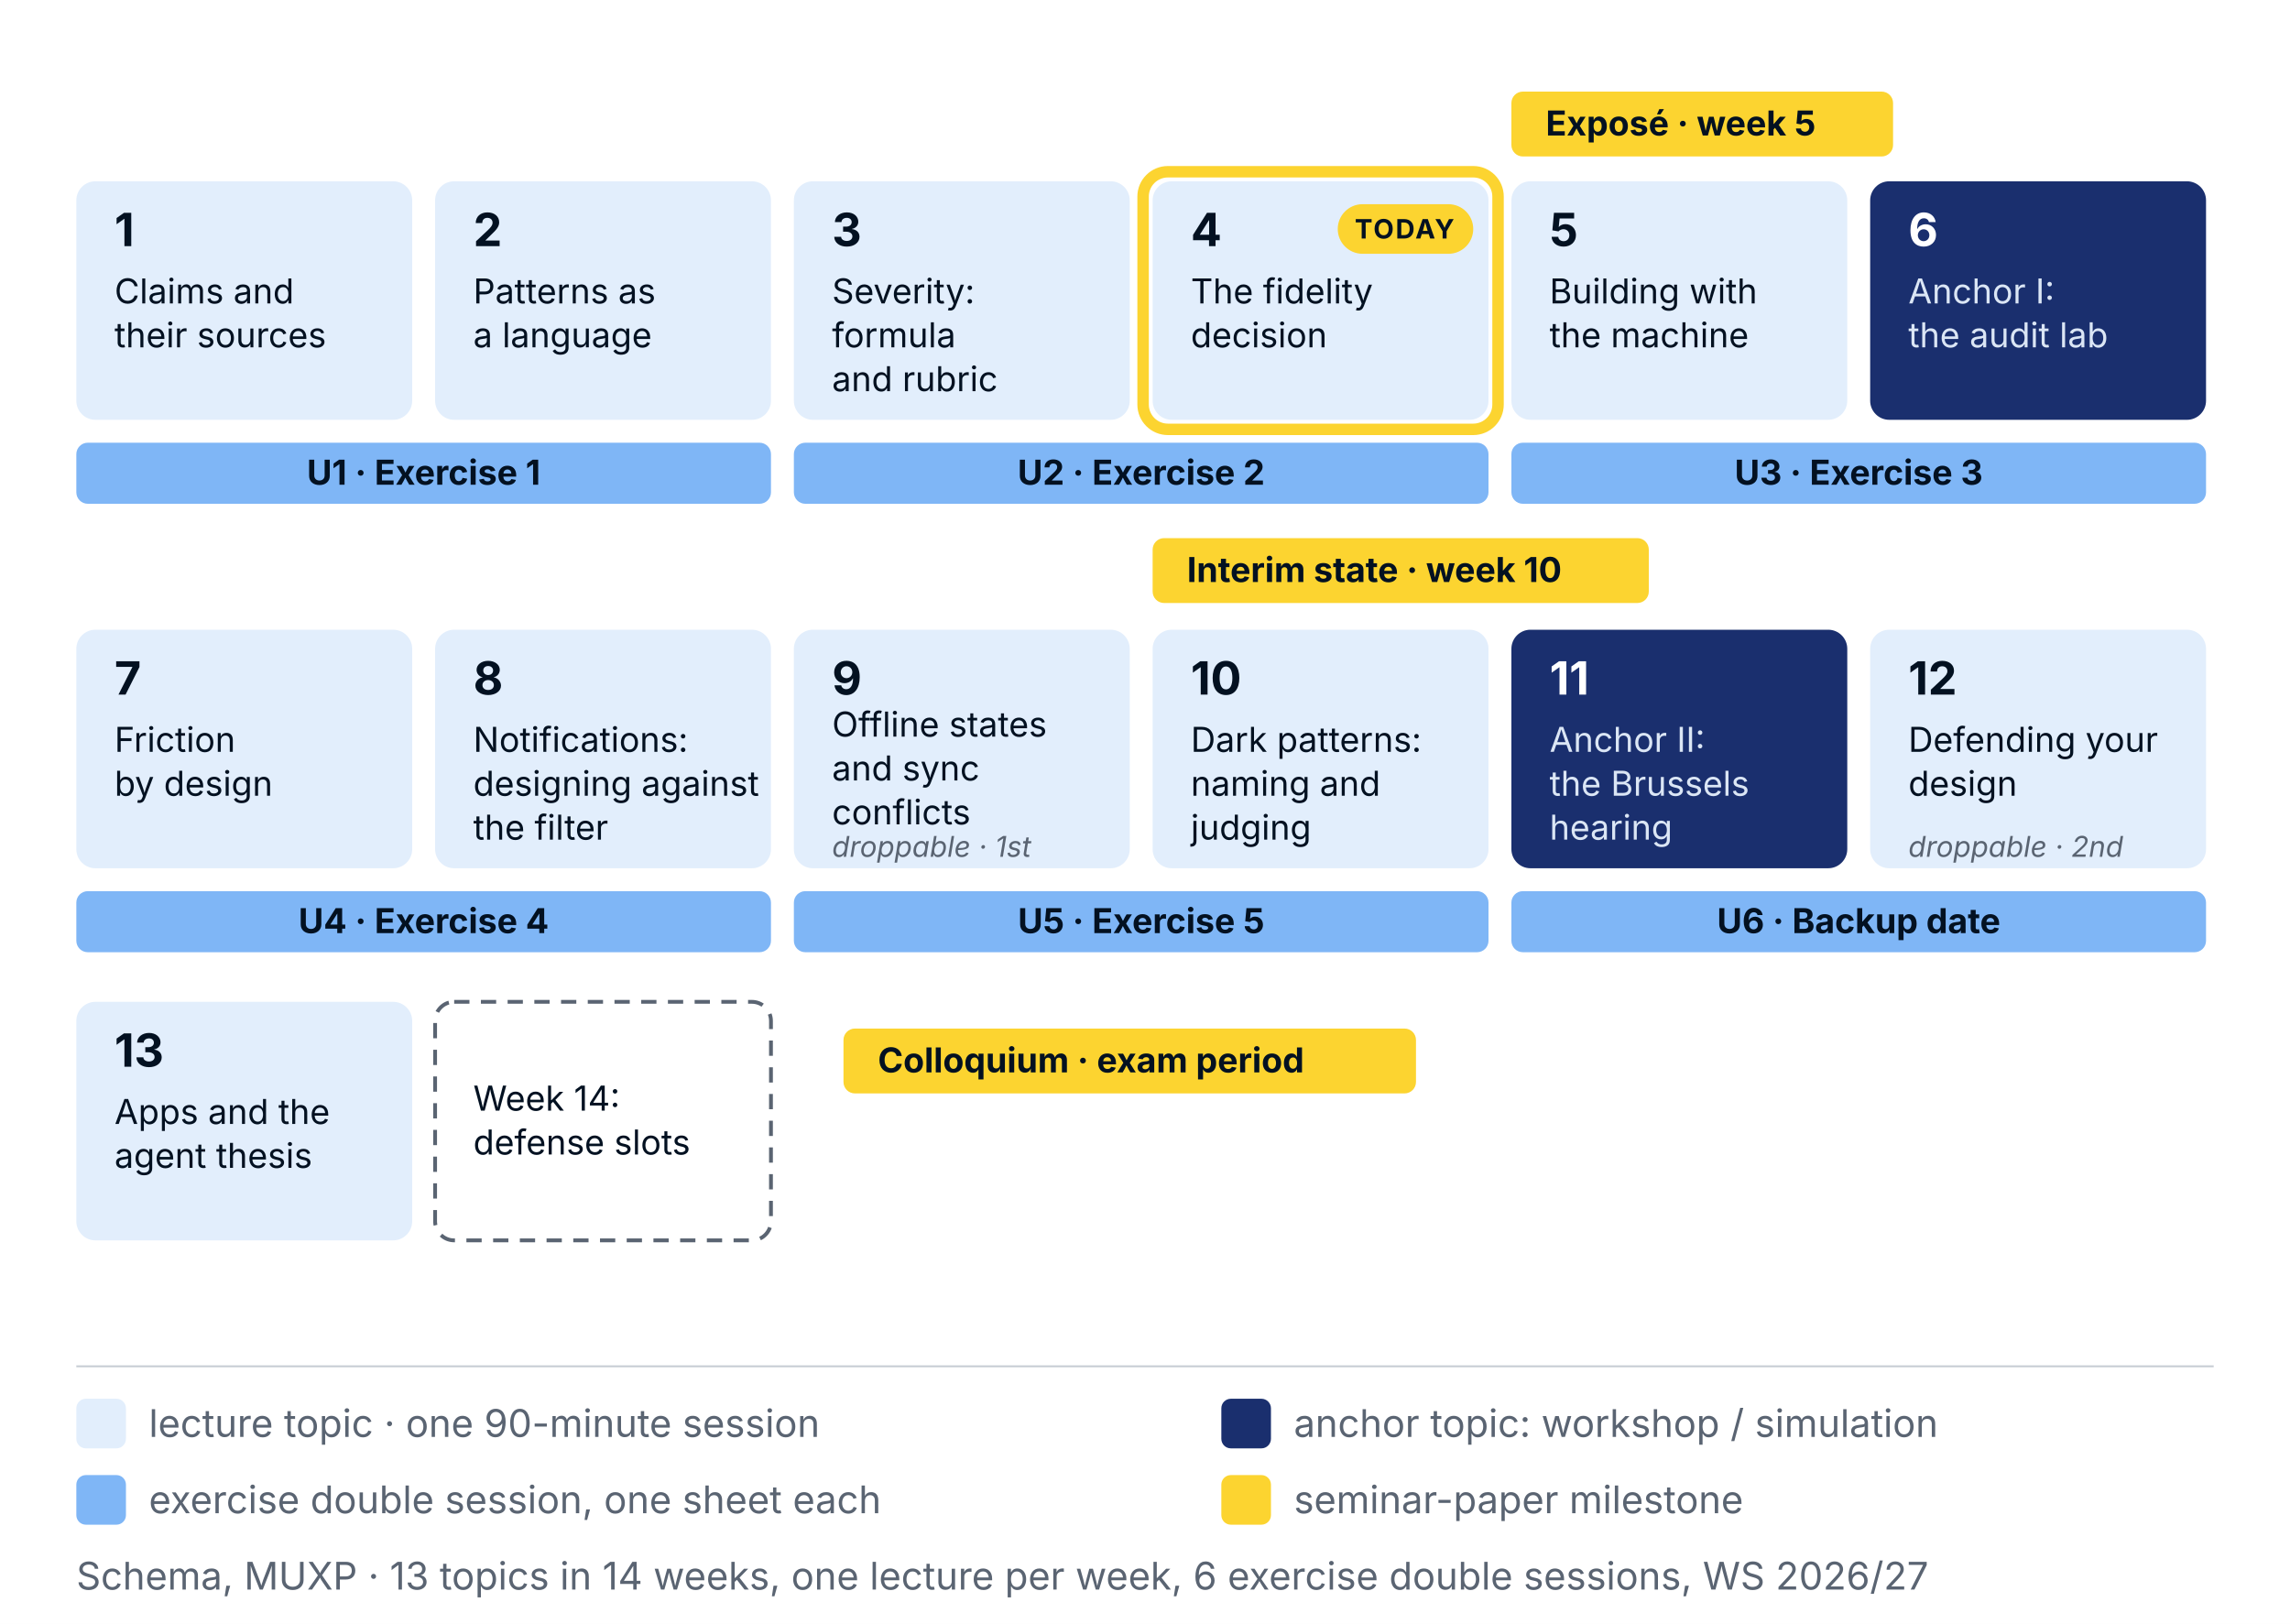
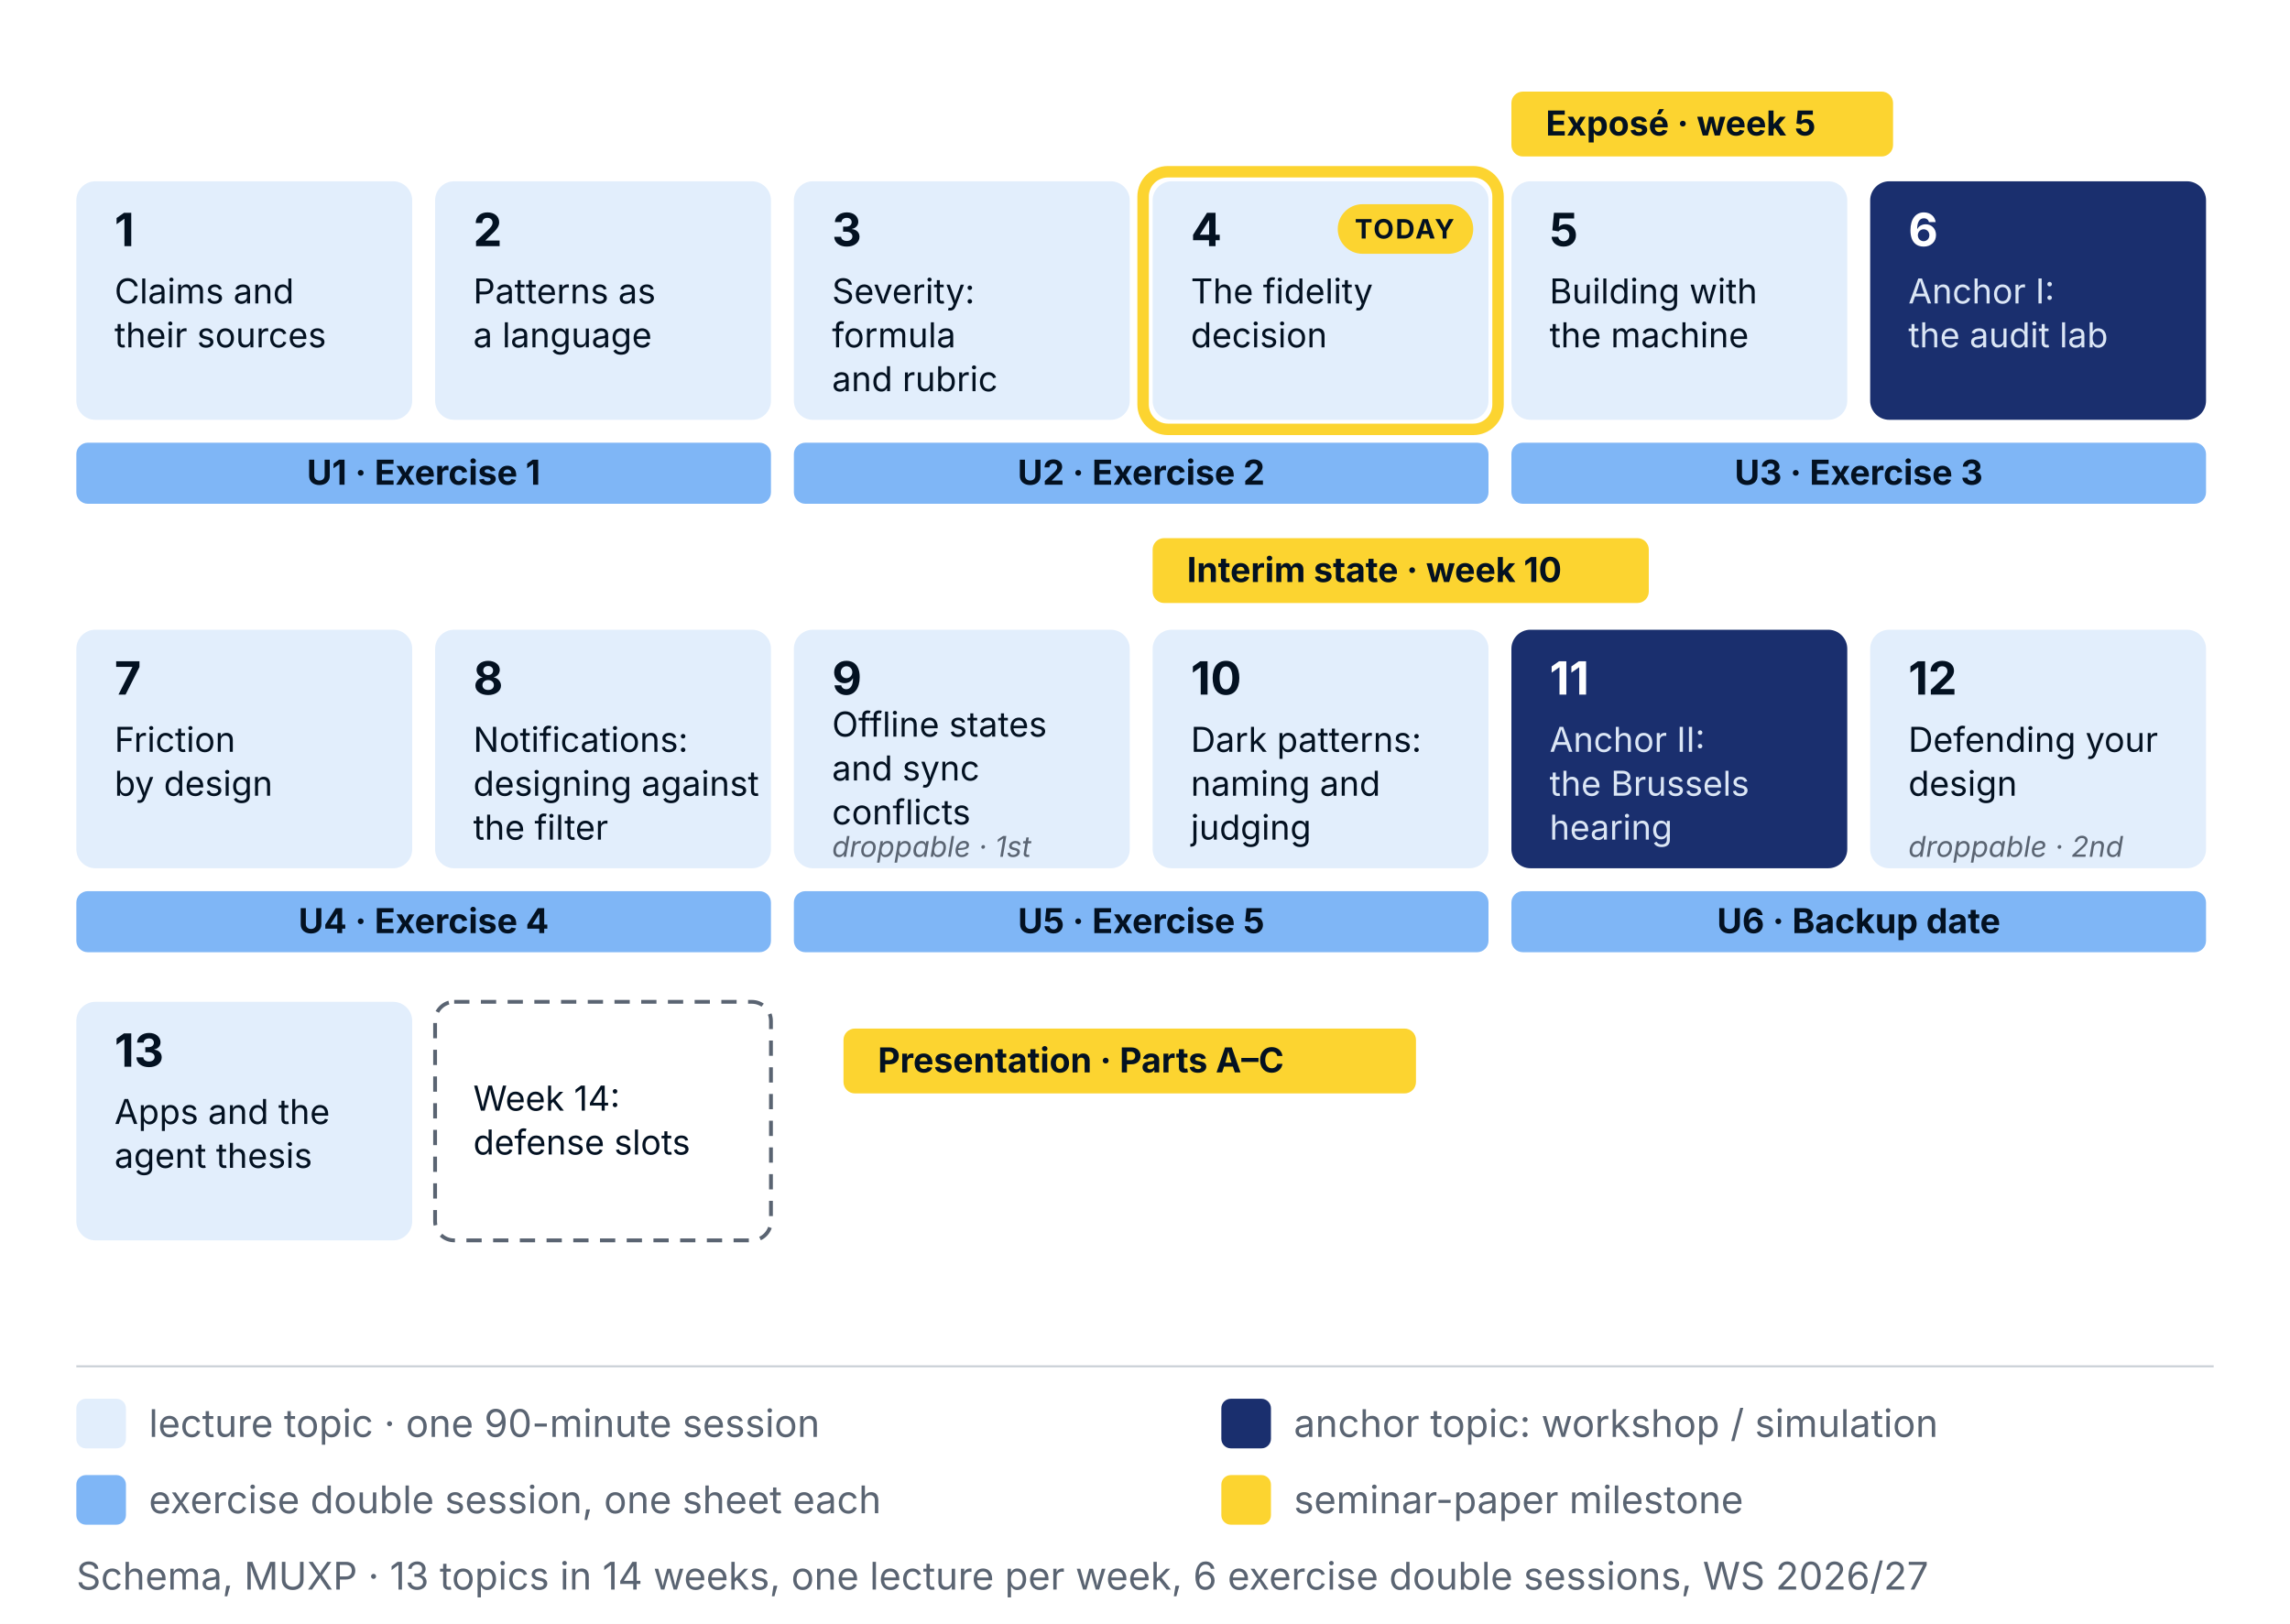
<svg xmlns="http://www.w3.org/2000/svg" viewBox="0 0 1200 851" role="img" aria-labelledby="t d">
  <style>
    text { font-family: Inter, "Neue Haas Unica", Helvetica, Arial, sans-serif; fill: #031121; }
    .num { font-size: 24px; font-weight: 700; }
    .numw { font-size: 24px; font-weight: 700; fill: #ffffff; }
    .tt { font-size: 18px; }
    .ttw { font-size: 18px; fill: #dbe6f5; }
    .utag { font-size: 18px; font-weight: 700; }
    .mtag { font-size: 18px; font-weight: 700; }
    .leg { font-size: 20px; fill: #5a6472; }
    .foot { font-size: 20px; fill: #5a6472; }
    .drop { font-size: 15px; font-style: italic; fill: #5a6472; }
    .chip { font-size: 14px; font-weight: 700; letter-spacing: .06em; fill: #031121; }
  </style>
  <rect width="1200" height="851" fill="#ffffff" />
  <rect x="40" y="95" width="176" height="125" rx="10" fill="#e2eefc" />
  <text class="num" x="60" y="129">1</text>
  <text class="tt" x="60" y="159">Claims and</text>
  <text class="tt" x="60" y="182">their sources</text>
  <rect x="228" y="95" width="176" height="125" rx="10" fill="#e2eefc" />
  <text class="num" x="248" y="129">2</text>
  <text class="tt" x="248" y="159">Patterns as</text>
  <text class="tt" x="248" y="182">a language</text>
  <rect x="416" y="95" width="176" height="125" rx="10" fill="#e2eefc" />
  <text class="num" x="436" y="129">3</text>
  <text class="tt" x="436" y="159">Severity:</text>
  <text class="tt" x="436" y="182">formula</text>
  <text class="tt" x="436" y="205">and rubric</text>
  <rect x="604" y="95" width="176" height="125" rx="10" fill="#e2eefc" />
  <text class="num" x="624" y="129">4</text>
  <text class="tt" x="624" y="159">The fidelity</text>
  <text class="tt" x="624" y="182">decision</text>
  <rect x="599" y="90" width="186" height="135" rx="13" fill="none" stroke="#fcd430" stroke-width="6" />
  <rect x="701" y="107" width="71" height="26" rx="13" fill="#fcd430" />
  <text class="chip" x="736" y="125" text-anchor="middle">TODAY</text>
  <rect x="792" y="95" width="176" height="125" rx="10" fill="#e2eefc" />
  <text class="num" x="812" y="129">5</text>
  <text class="tt" x="812" y="159">Building with</text>
  <text class="tt" x="812" y="182">the machine</text>
  <rect x="980" y="95" width="176" height="125" rx="10" fill="#1a2f6e" />
  <text class="numw" x="1000" y="129">6</text>
  <text class="ttw" x="1000" y="159">Anchor I:</text>
  <text class="ttw" x="1000" y="182">the audit lab</text>
  <rect x="40" y="330" width="176" height="125" rx="10" fill="#e2eefc" />
  <text class="num" x="60" y="364">7</text>
  <text class="tt" x="60" y="394">Friction</text>
  <text class="tt" x="60" y="417">by design</text>
  <rect x="228" y="330" width="176" height="125" rx="10" fill="#e2eefc" />
  <text class="num" x="248" y="364">8</text>
  <text class="tt" x="248" y="394">Notifications:</text>
  <text class="tt" x="248" y="417">designing against</text>
  <text class="tt" x="248" y="440">the filter</text>
  <rect x="416" y="330" width="176" height="125" rx="10" fill="#e2eefc" />
  <text class="num" x="436" y="364">9</text>
  <text class="tt" x="436" y="386">Offline states</text>
  <text class="tt" x="436" y="409">and sync</text>
  <text class="tt" x="436" y="432">conflicts</text>
  <text class="drop" x="436" y="449">droppable · 1st</text>
  <rect x="604" y="330" width="176" height="125" rx="10" fill="#e2eefc" />
  <text class="num" x="624" y="364">10</text>
  <text class="tt" x="624" y="394">Dark patterns:</text>
  <text class="tt" x="624" y="417">naming and</text>
  <text class="tt" x="624" y="440">judging</text>
  <rect x="792" y="330" width="176" height="125" rx="10" fill="#1a2f6e" />
  <text class="numw" x="812" y="364">11</text>
  <text class="ttw" x="812" y="394">Anchor II:</text>
  <text class="ttw" x="812" y="417">the Brussels</text>
  <text class="ttw" x="812" y="440">hearing</text>
  <rect x="980" y="330" width="176" height="125" rx="10" fill="#e2eefc" />
  <text class="num" x="1000" y="364">12</text>
  <text class="tt" x="1000" y="394">Defending your</text>
  <text class="tt" x="1000" y="417">design</text>
  <text class="drop" x="1000" y="449">droppable · 2nd</text>
  <rect x="40" y="525" width="176" height="125" rx="10" fill="#e2eefc" />
  <text class="num" x="60" y="559">13</text>
  <text class="tt" x="60" y="589">Apps and the</text>
  <text class="tt" x="60" y="612">agent thesis</text>
  <rect x="228" y="525" width="176" height="125" rx="10" fill="none" stroke="#5a6472" stroke-width="2" stroke-dasharray="8 6" />
  <text class="tt" x="248" y="582">Week 14:</text>
  <text class="tt" x="248" y="605">defense slots</text>
  <rect x="40" y="232" width="364" height="32" rx="6" fill="#7fb6f6" />
  <text class="utag" x="222" y="254" text-anchor="middle">U1 · Exercise 1</text>
  <rect x="416" y="232" width="364" height="32" rx="6" fill="#7fb6f6" />
  <text class="utag" x="598" y="254" text-anchor="middle">U2 · Exercise 2</text>
  <rect x="792" y="232" width="364" height="32" rx="6" fill="#7fb6f6" />
  <text class="utag" x="974" y="254" text-anchor="middle">U3 · Exercise 3</text>
  <rect x="40" y="467" width="364" height="32" rx="6" fill="#7fb6f6" />
  <text class="utag" x="222" y="489" text-anchor="middle">U4 · Exercise 4</text>
  <rect x="416" y="467" width="364" height="32" rx="6" fill="#7fb6f6" />
  <text class="utag" x="598" y="489" text-anchor="middle">U5 · Exercise 5</text>
  <rect x="792" y="467" width="364" height="32" rx="6" fill="#7fb6f6" />
  <text class="utag" x="974" y="489" text-anchor="middle">U6 · Backup date</text>
  <rect x="792" y="48" width="200" height="34" rx="6" fill="#fcd430" />
  <text class="mtag" x="810" y="71">Exposé · week 5</text>
  <rect x="604" y="282" width="260" height="34" rx="6" fill="#fcd430" />
  <text class="mtag" x="622" y="305">Interim state · week 10</text>
  <rect x="442" y="539" width="300" height="34" rx="6" fill="#fcd430" />
-   <text class="mtag" x="460" y="562">Colloquium · exam period</text>
+   <text class="mtag" x="460" y="562">Presentation · Parts A–C</text>
  <line x1="40" y1="716" x2="1160" y2="716" stroke="#c7cdd4" stroke-width="1" />
  <rect x="40" y="733" width="26" height="26" rx="5" fill="#e2eefc" />
  <text class="leg" x="78" y="753">lecture topic · one 90-minute session</text>
  <rect x="640" y="733" width="26" height="26" rx="5" fill="#1a2f6e" />
  <text class="leg" x="678" y="753">anchor topic: workshop / simulation</text>
  <rect x="40" y="773" width="26" height="26" rx="5" fill="#7fb6f6" />
  <text class="leg" x="78" y="793">exercise double session, one sheet each</text>
  <rect x="640" y="773" width="26" height="26" rx="5" fill="#fcd430" />
  <text class="leg" x="678" y="793">seminar-paper milestone</text>
  <text class="foot" x="40" y="833">Schema, MUXP · 13 topics in 14 weeks, one lecture per week, 6 exercise double sessions, WS 2026/27</text>
</svg>
